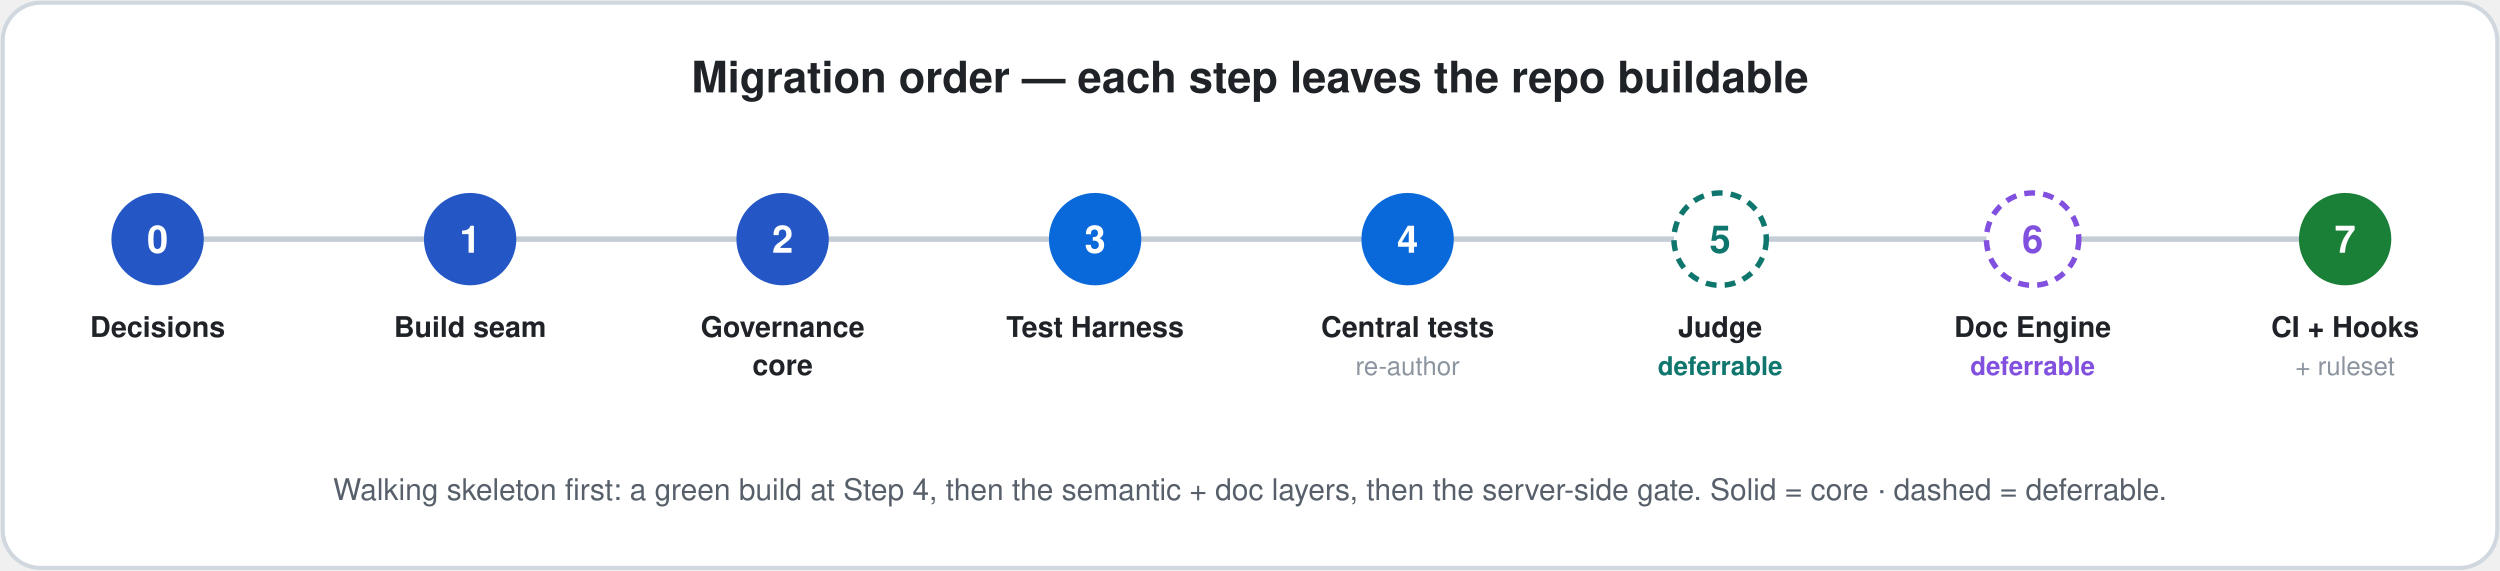
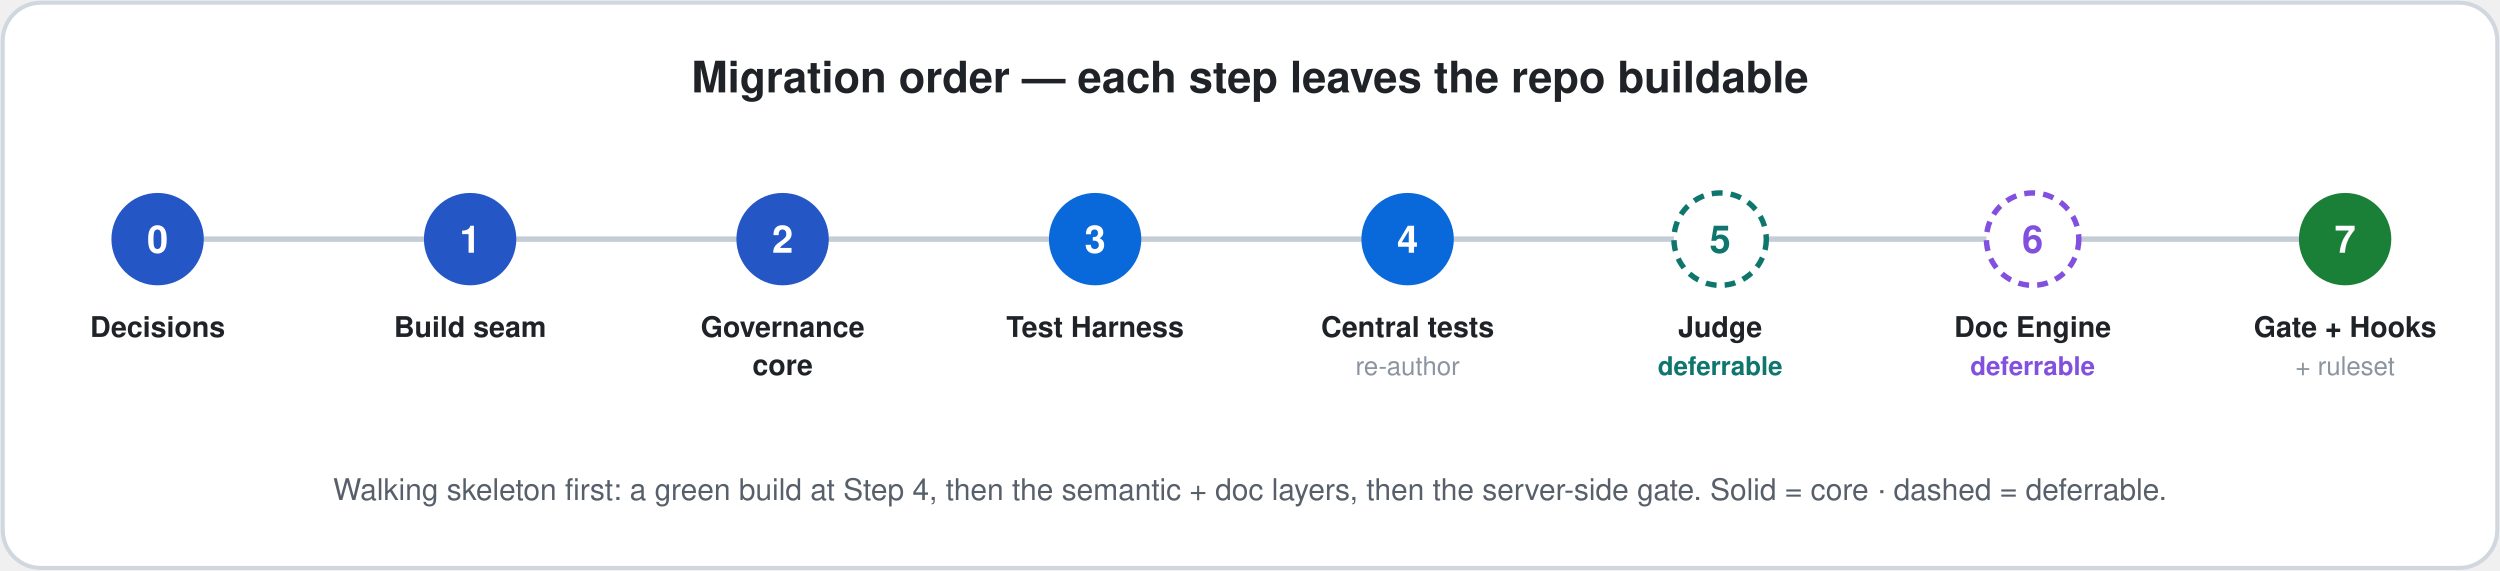
<svg xmlns="http://www.w3.org/2000/svg" viewBox="0 0 920 210" font-family="-apple-system, Segoe UI, Helvetica, Arial, sans-serif" role="img" aria-label="Migration order: eight steps from decisions to the GitHub ruleset; Judge and Doc Engine are deferrable">
  <rect x="1" y="1" width="918" height="208" rx="14" fill="#ffffff" stroke="#d0d7de" stroke-width="1.5" />
  <text x="460" y="34" text-anchor="middle" font-size="16" font-weight="700" fill="#1f2328">Migration order — each step leaves the repo buildable</text>
  <line x1="58" y1="88" x2="863" y2="88" stroke="#c4ccd6" stroke-width="2" />
  <circle cx="58" cy="88" r="17" fill="#2457c5" />
  <text x="58" y="93" text-anchor="middle" font-size="14" font-weight="700" fill="#ffffff">0</text>
  <text x="58" y="124" text-anchor="middle" font-size="10.5" font-weight="600" fill="#1f2328">Decisions</text>
  <circle cx="173" cy="88" r="17" fill="#2457c5" />
  <text x="173" y="93" text-anchor="middle" font-size="14" font-weight="700" fill="#ffffff">1</text>
  <text x="173" y="124" text-anchor="middle" font-size="10.5" font-weight="600" fill="#1f2328">Build seam</text>
  <circle cx="288" cy="88" r="17" fill="#2457c5" />
  <text x="288" y="93" text-anchor="middle" font-size="14" font-weight="700" fill="#ffffff">2</text>
  <text x="288" y="124" text-anchor="middle" font-size="10.5" font-weight="600" fill="#1f2328">Governance</text>
  <text x="288" y="138" text-anchor="middle" font-size="10.5" font-weight="600" fill="#1f2328">core</text>
  <circle cx="403" cy="88" r="17" fill="#0969da" />
  <text x="403" y="93" text-anchor="middle" font-size="14" font-weight="700" fill="#ffffff">3</text>
  <text x="403" y="124" text-anchor="middle" font-size="10.5" font-weight="600" fill="#1f2328">Test Harness</text>
  <circle cx="518" cy="88" r="17" fill="#0969da" />
  <text x="518" y="93" text-anchor="middle" font-size="14" font-weight="700" fill="#ffffff">4</text>
  <text x="518" y="124" text-anchor="middle" font-size="10.5" font-weight="600" fill="#1f2328">Central tests</text>
  <text x="518" y="138" text-anchor="middle" font-size="9.5" fill="#8c959f">re-author</text>
  <circle cx="633" cy="88" r="17" fill="#ffffff" stroke="#0f766e" stroke-width="2" stroke-dasharray="4 3" />
  <text x="633" y="93" text-anchor="middle" font-size="14" font-weight="700" fill="#0f766e">5</text>
  <text x="633" y="124" text-anchor="middle" font-size="10.5" font-weight="600" fill="#1f2328">Judge</text>
  <text x="633" y="138" text-anchor="middle" font-size="9.5" fill="#0f766e" font-weight="600">deferrable</text>
  <circle cx="748" cy="88" r="17" fill="#ffffff" stroke="#8250df" stroke-width="2" stroke-dasharray="4 3" />
  <text x="748" y="93" text-anchor="middle" font-size="14" font-weight="700" fill="#8250df">6</text>
  <text x="748" y="124" text-anchor="middle" font-size="10.5" font-weight="600" fill="#1f2328">Doc Engine</text>
  <text x="748" y="138" text-anchor="middle" font-size="9.5" fill="#8250df" font-weight="600">deferrable</text>
  <circle cx="863" cy="88" r="17" fill="#1a7f37" />
  <text x="863" y="93" text-anchor="middle" font-size="14" font-weight="700" fill="#ffffff">7</text>
-   <text x="863" y="124" text-anchor="middle" font-size="10.5" font-weight="600" fill="#1f2328">CI + Hooks</text>
+   <text x="863" y="124" text-anchor="middle" font-size="10.5" font-weight="600" fill="#1f2328">Gate + Hooks</text>
  <text x="863" y="138" text-anchor="middle" font-size="9.5" fill="#8c959f">+ ruleset</text>
  <text x="460" y="184" text-anchor="middle" font-size="11" fill="#57606a">Walking skeleton first: a green build at Step 4, then the semantic + doc layers, then the server-side gate. Solid = core · dashed = deferrable.</text>
</svg>
